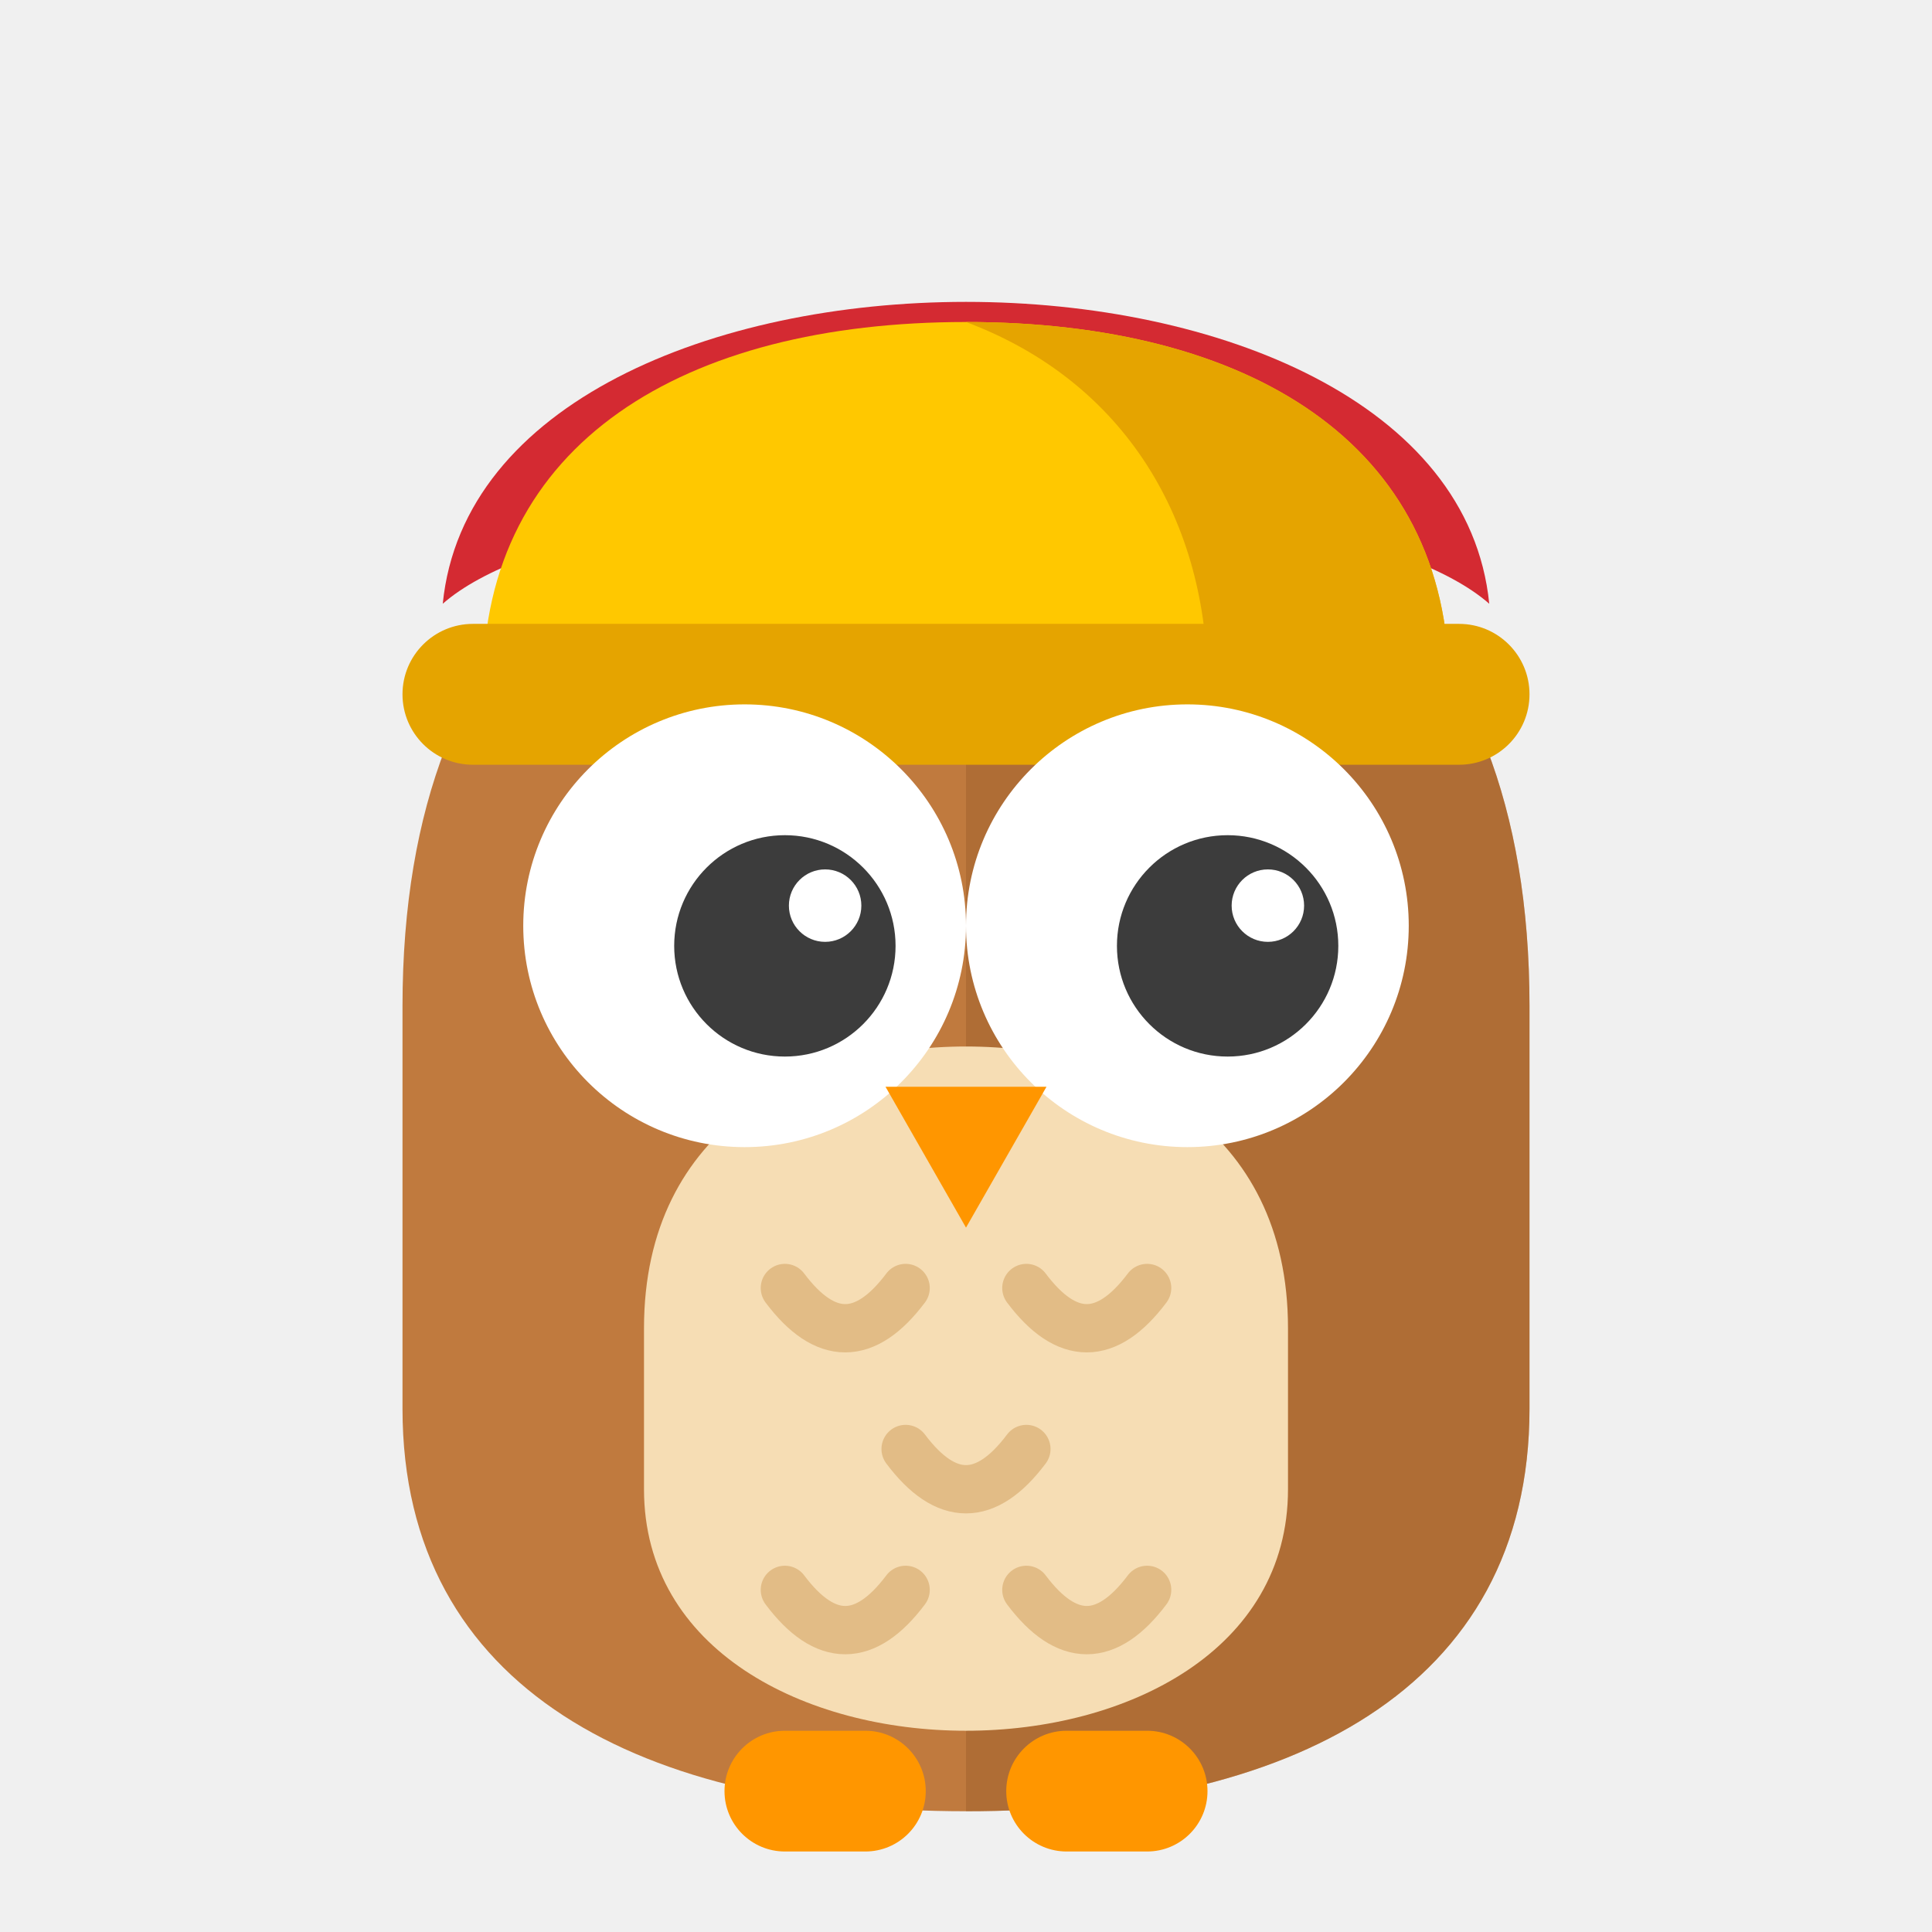
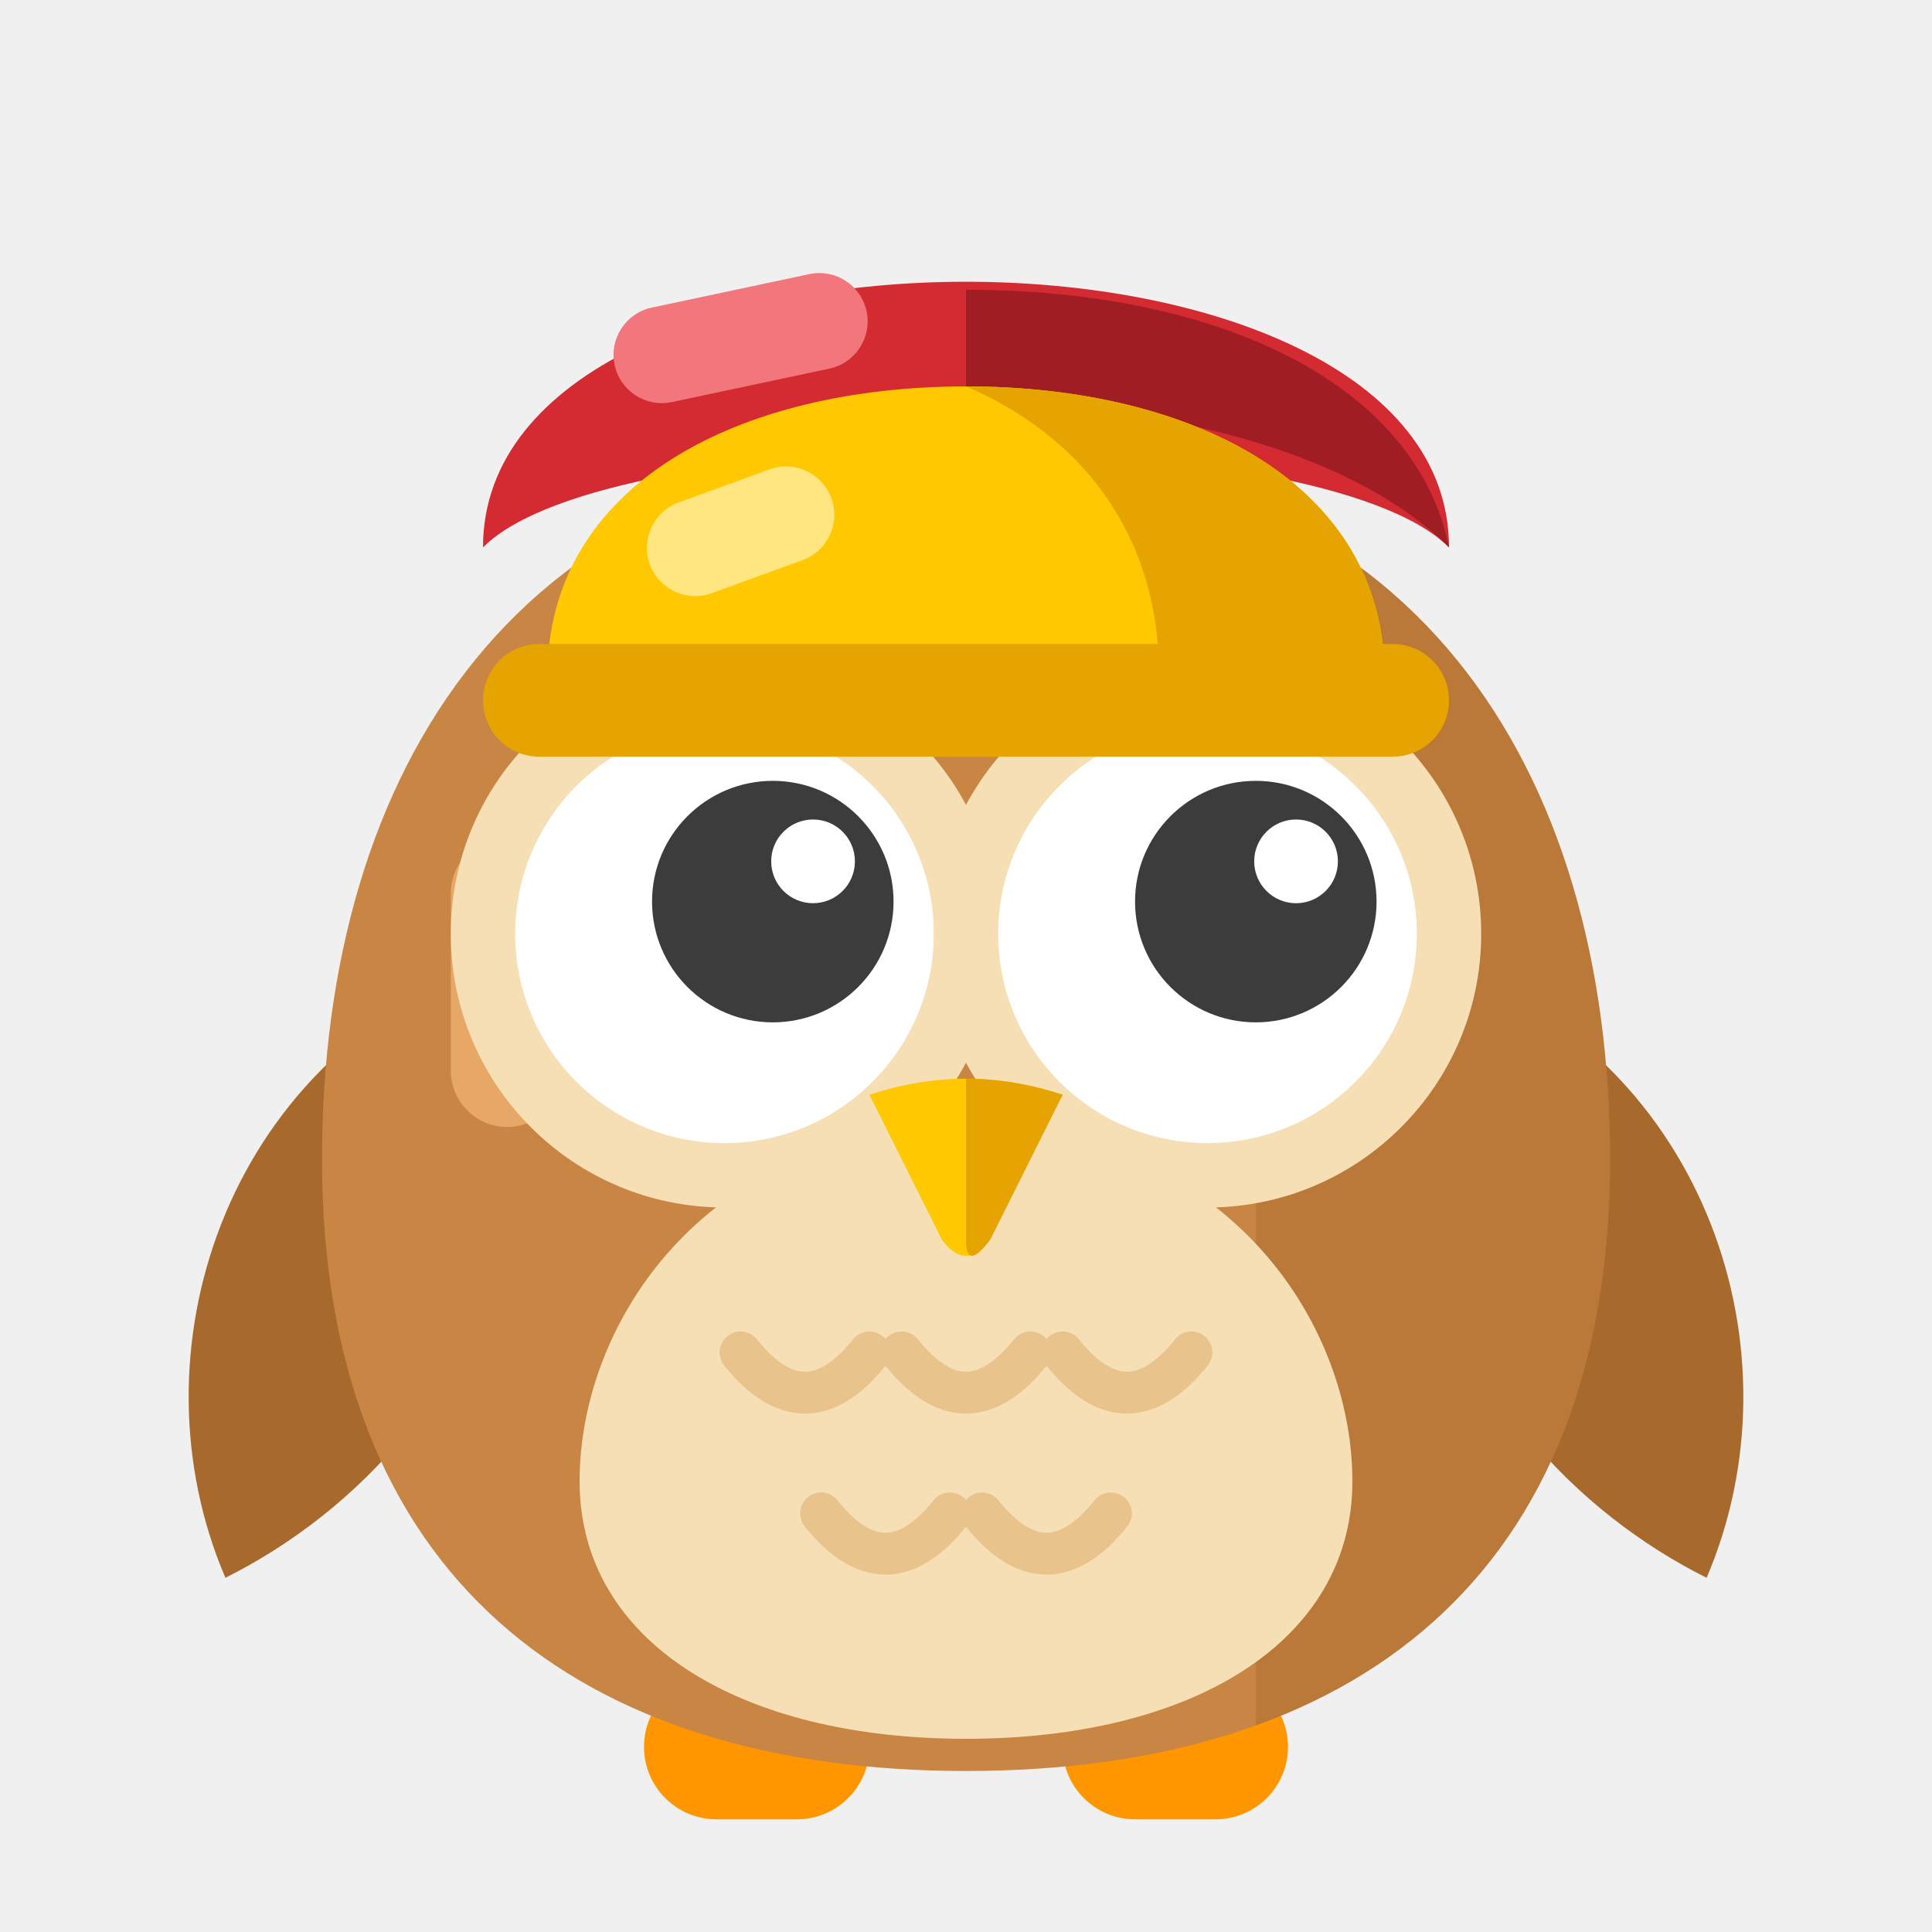
- <svg xmlns="http://www.w3.org/2000/svg" viewBox="0 0 96 96" width="96" height="96">
-   <path d="M20 50C20 30 32 22 48 22C64 22 76 30 76 50V70C76 84 64 90 48 90C32 90 20 84 20 70Z" fill="#C07A3E" />
-   <path d="M48 22C64 22 76 30 76 50V70C76 84 64 90 48 90Z" fill="#9C5E2A" opacity=".45" />
-   <path d="M32 66C32 56 40 52 48 52C56 52 64 56 64 66V74C64 82 56 86 48 86C40 86 32 82 32 74Z" fill="#F6DDB4" />
-   <path d="M39 64q3 4 6 0" fill="none" stroke="#E2BC86" stroke-width="2.4" stroke-linecap="round" />
-   <path d="M51 64q3 4 6 0" fill="none" stroke="#E2BC86" stroke-width="2.4" stroke-linecap="round" />
-   <path d="M45 72q3 4 6 0" fill="none" stroke="#E2BC86" stroke-width="2.4" stroke-linecap="round" />
-   <path d="M39 79q3 4 6 0" fill="none" stroke="#E2BC86" stroke-width="2.4" stroke-linecap="round" />
-   <path d="M51 79q3 4 6 0" fill="none" stroke="#E2BC86" stroke-width="2.4" stroke-linecap="round" />
-   <path d="M22 30C24 10 72 10 74 30C66 23 30 23 22 30Z" fill="#D42A32" />
-   <path d="M24 34C24 22 34 16 48 16C62 16 72 22 72 34Z" fill="#FFC800" />
-   <path d="M48 16C62 16 72 22 72 34H60C60 26 56 19 48 16Z" fill="#E5A400" />
-   <rect x="20" y="31" width="56" height="7" rx="3.5" fill="#E5A400" />
-   <circle cx="37" cy="46" r="11" fill="#fff" />
-   <circle cx="39" cy="47" r="5.5" fill="#3C3C3C" />
-   <circle cx="41" cy="45" r="1.8" fill="#fff" />
-   <circle cx="59" cy="46" r="11" fill="#fff" />
-   <circle cx="61" cy="47" r="5.5" fill="#3C3C3C" />
-   <circle cx="63" cy="45" r="1.8" fill="#fff" />
-   <path d="M44 54h8l-4 7z" fill="#FF9600" />
-   <rect x="36" y="86" width="10" height="6" rx="3" fill="#FF9600" />
-   <rect x="50" y="86" width="10" height="6" rx="3" fill="#FF9600" />
+ <svg xmlns="http://www.w3.org/2000/svg" viewBox="0 0 120 120" width="120" height="120">
+   <style>.bob{animation:bob 1.8s ease-in-out infinite;transform-origin:60px 110px}.wl{animation:flapL .9s ease-in-out infinite alternate;transform-origin:27px 64px}.wr{animation:flapR .9s ease-in-out infinite alternate;transform-origin:93px 64px}.eye{animation:blink 4.2s infinite;transform-box:fill-box;transform-origin:center}.crest{animation:sway 1.8s ease-in-out infinite;transform-origin:60px 30px}@keyframes bob{0%,100%{transform:translateY(0) rotate(0)}50%{transform:translateY(-5px) rotate(-2deg)}}@keyframes flapL{from{transform:rotate(8deg)}to{transform:rotate(-26deg)}}@keyframes flapR{from{transform:rotate(-8deg)}to{transform:rotate(26deg)}}@keyframes blink{0%,90%,100%{transform:scaleY(1)}94%{transform:scaleY(.1)}}@keyframes sway{0%,100%{transform:rotate(-3deg)}50%{transform:rotate(4deg)}}@media (prefers-reduced-motion:reduce){.bob,.wl,.wr,.eye,.crest{animation:none}}</style>
+   <defs>
+     <clipPath id="ob">
+       <path d="M60 28C88 28 100 48 100 72C100 98 84 110 60 110C36 110 20 98 20 72C20 48 32 28 60 28Z" />
+     </clipPath>
+   </defs>
+   <g class="bob">
+     <rect x="40" y="104" width="14" height="9" rx="4.5" fill="#FF9600" />
+     <rect x="66" y="104" width="14" height="9" rx="4.5" fill="#FF9600" />
+     <g class="wl">
+       <path d="M30 60C14 66 8 84 14 98C22 94 30 86 32 74Z" fill="#A86A2C" />
+     </g>
+     <g class="wr">
+       <path d="M90 60C106 66 112 84 106 98C98 94 90 86 88 74Z" fill="#A86A2C" />
+     </g>
+     <path d="M60 28C88 28 100 48 100 72C100 98 84 110 60 110C36 110 20 98 20 72C20 48 32 28 60 28Z" fill="#C98543" />
+     <rect x="78" y="20" width="40" height="100" fill="#A86A2C" opacity=".45" clip-path="url(#ob)" />
+     <rect x="28" y="52" width="7" height="18" rx="3.5" fill="#E7A766" />
+     <path d="M60 70C76 70 84 82 84 92C84 102 74 108 60 108C46 108 36 102 36 92C36 82 44 70 60 70Z" fill="#F6DFB5" />
+     <path d="M46 84q4 5 8 0" fill="none" stroke="#E8C48C" stroke-width="2.6" stroke-linecap="round" />
+     <path d="M56 84q4 5 8 0" fill="none" stroke="#E8C48C" stroke-width="2.6" stroke-linecap="round" />
+     <path d="M66 84q4 5 8 0" fill="none" stroke="#E8C48C" stroke-width="2.6" stroke-linecap="round" />
+     <path d="M51 94q4 5 8 0" fill="none" stroke="#E8C48C" stroke-width="2.6" stroke-linecap="round" />
+     <path d="M61 94q4 5 8 0" fill="none" stroke="#E8C48C" stroke-width="2.6" stroke-linecap="round" />
+     <circle cx="45" cy="58" r="17" fill="#F6DFB5" />
+     <g class="eye">
+       <circle cx="45" cy="58" r="13" fill="#fff" />
+       <circle cx="48" cy="56" r="7.5" fill="#3C3C3C" />
+       <circle cx="50.5" cy="53.5" r="2.6" fill="#fff" />
+     </g>
+     <circle cx="75" cy="58" r="17" fill="#F6DFB5" />
+     <g class="eye">
+       <circle cx="75" cy="58" r="13" fill="#fff" />
+       <circle cx="78" cy="56" r="7.5" fill="#3C3C3C" />
+       <circle cx="80.5" cy="53.5" r="2.6" fill="#fff" />
+     </g>
+     <path d="M54 68Q60 66 66 68L61.5 77Q60 79 58.5 77Z" fill="#FFC800" />
+     <path d="M60 67Q63 67 66 68L61.5 77Q60 79 60 77Z" fill="#E5A400" />
+     <g class="crest">
+       <path d="M30 34C30 12 90 12 90 34C82 26 38 26 30 34Z" fill="#D42A32" />
+       <path d="M60 18C76 18 88 24 90 34C84 28 72 25 60 25Z" fill="#A11D24" />
+       <rect x="38" y="18" width="16" height="6" rx="3" fill="#F2777C" transform="rotate(-12 46 21)" />
+     </g>
+     <path d="M34 42C34 30 46 24 60 24C74 24 86 30 86 42Z" fill="#FFC800" />
+     <path d="M60 24C74 24 86 30 86 42H72C72 33 67 27 60 24Z" fill="#E5A400" />
+     <rect x="40" y="30" width="12" height="6" rx="3" fill="#FFE680" transform="rotate(-20 46 33)" />
+     <rect x="30" y="40" width="60" height="7" rx="3.5" fill="#E5A400" />
+   </g>
</svg>
